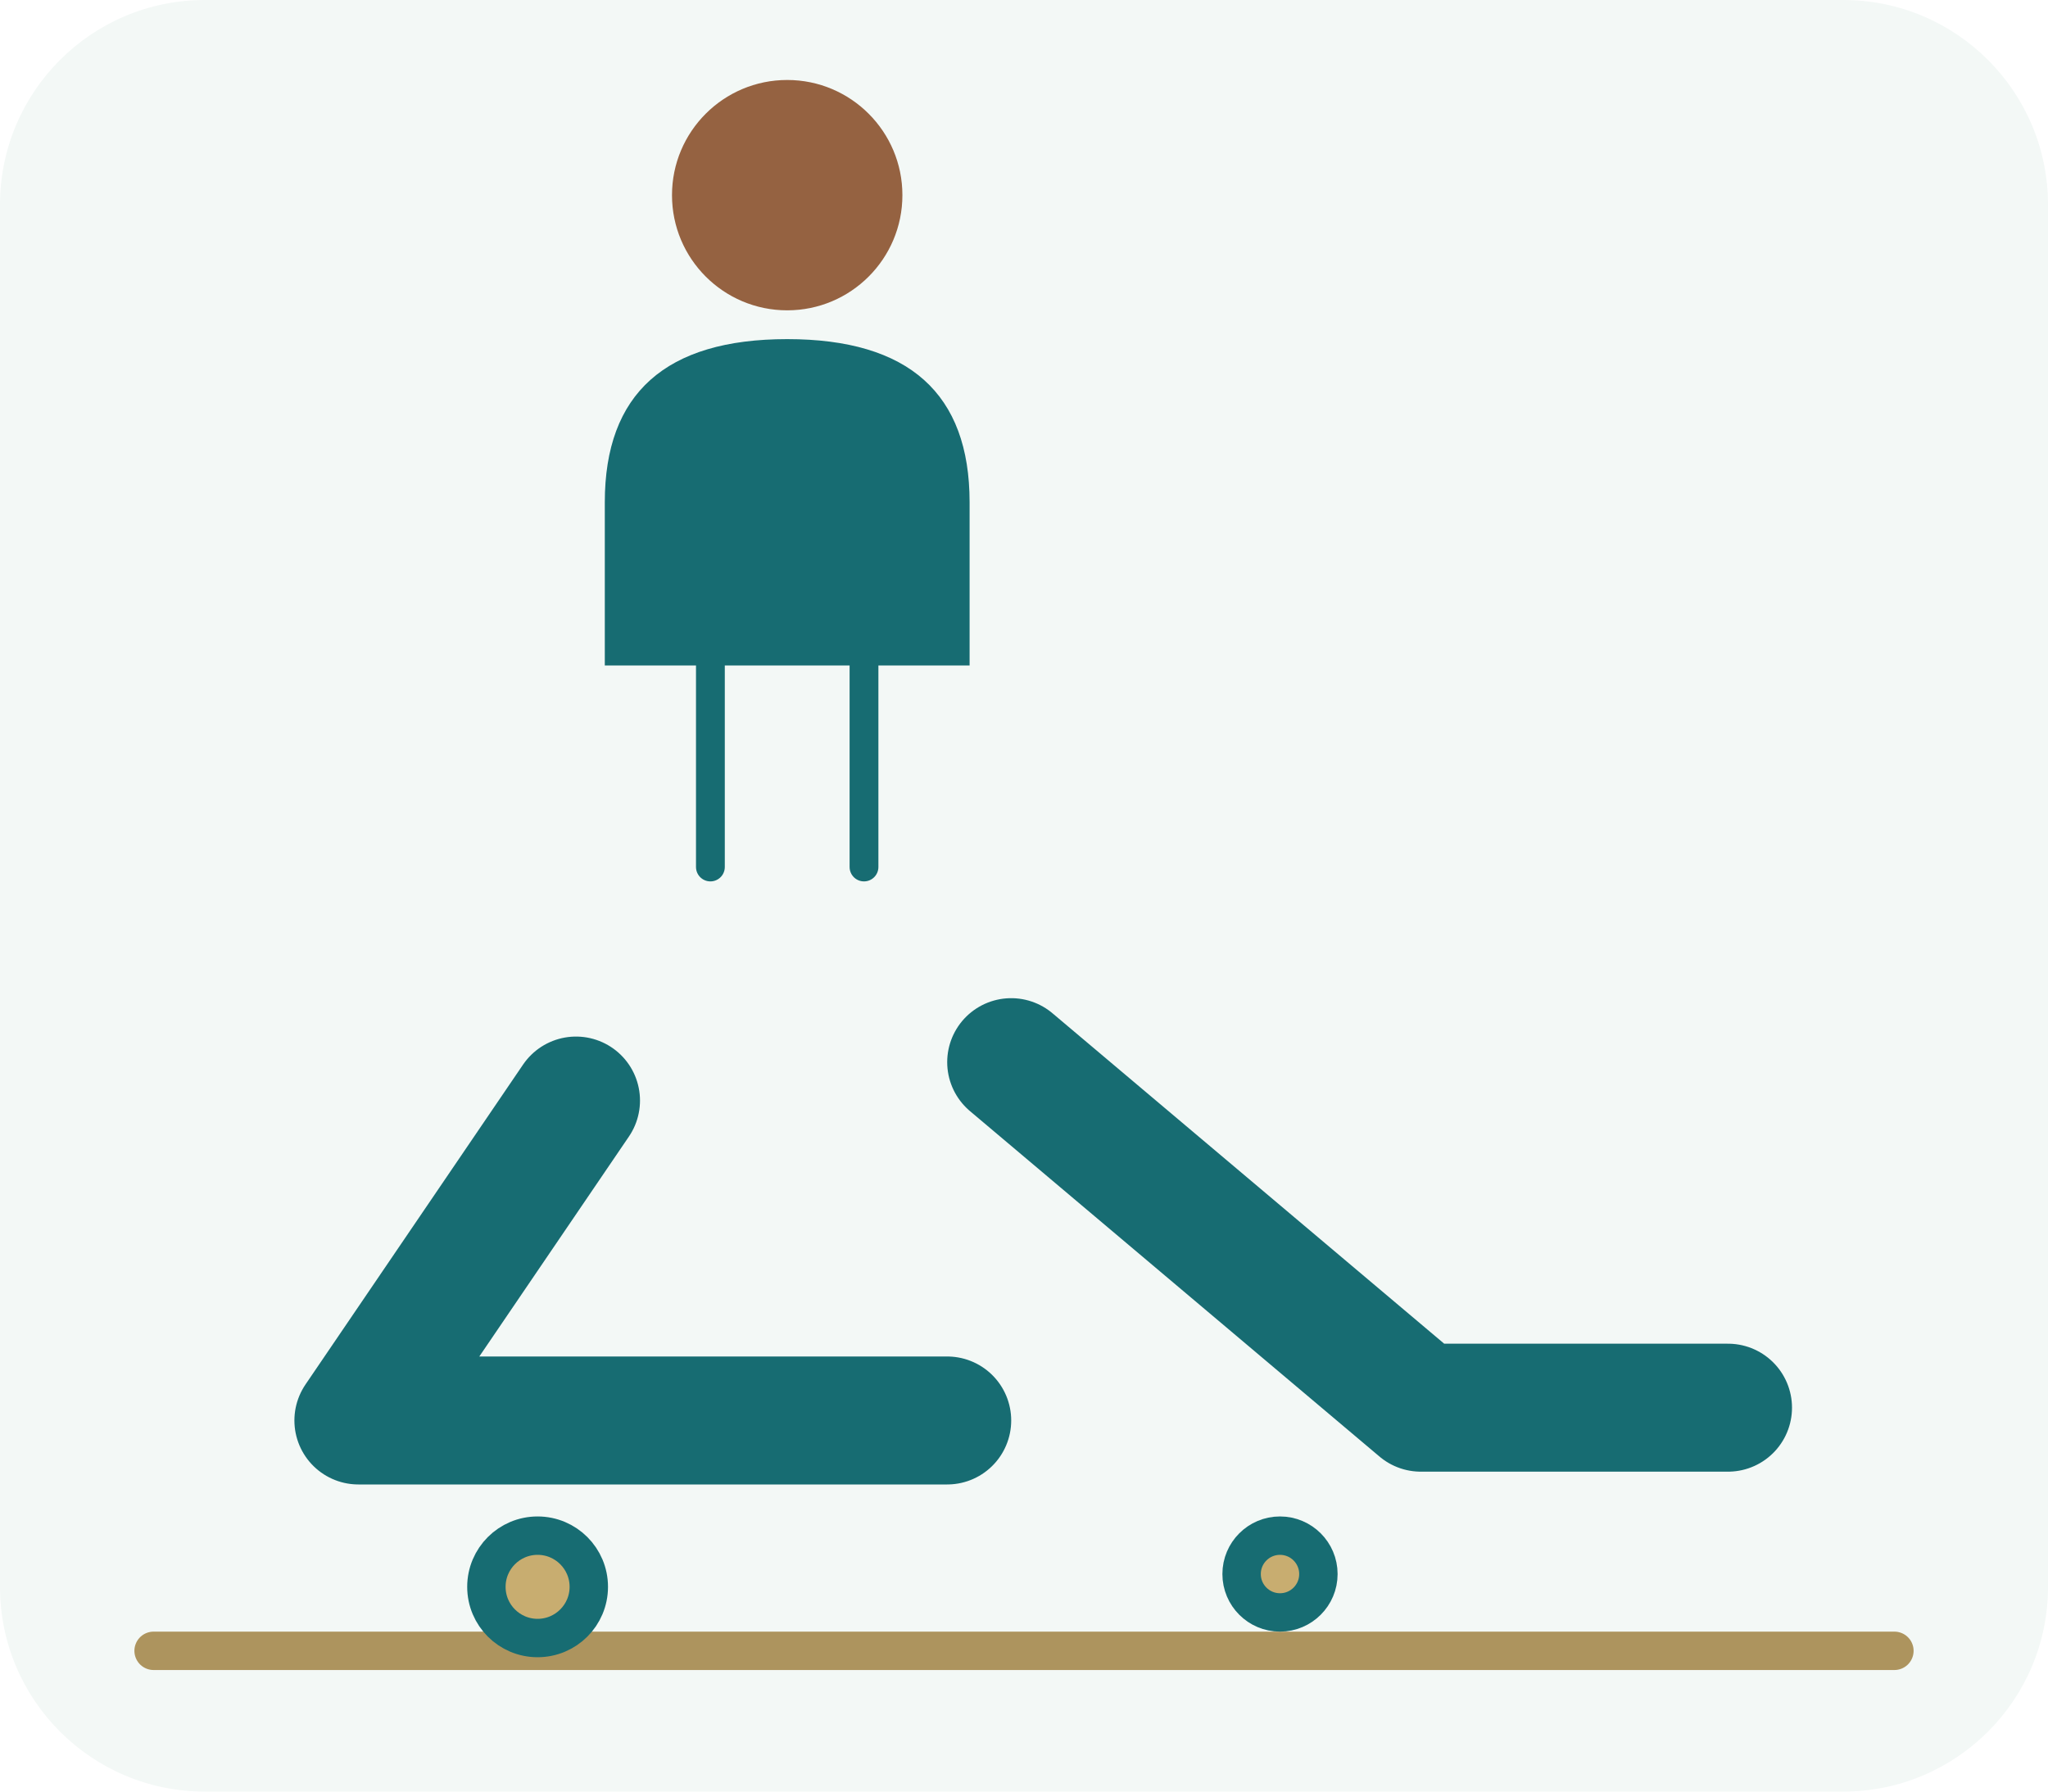
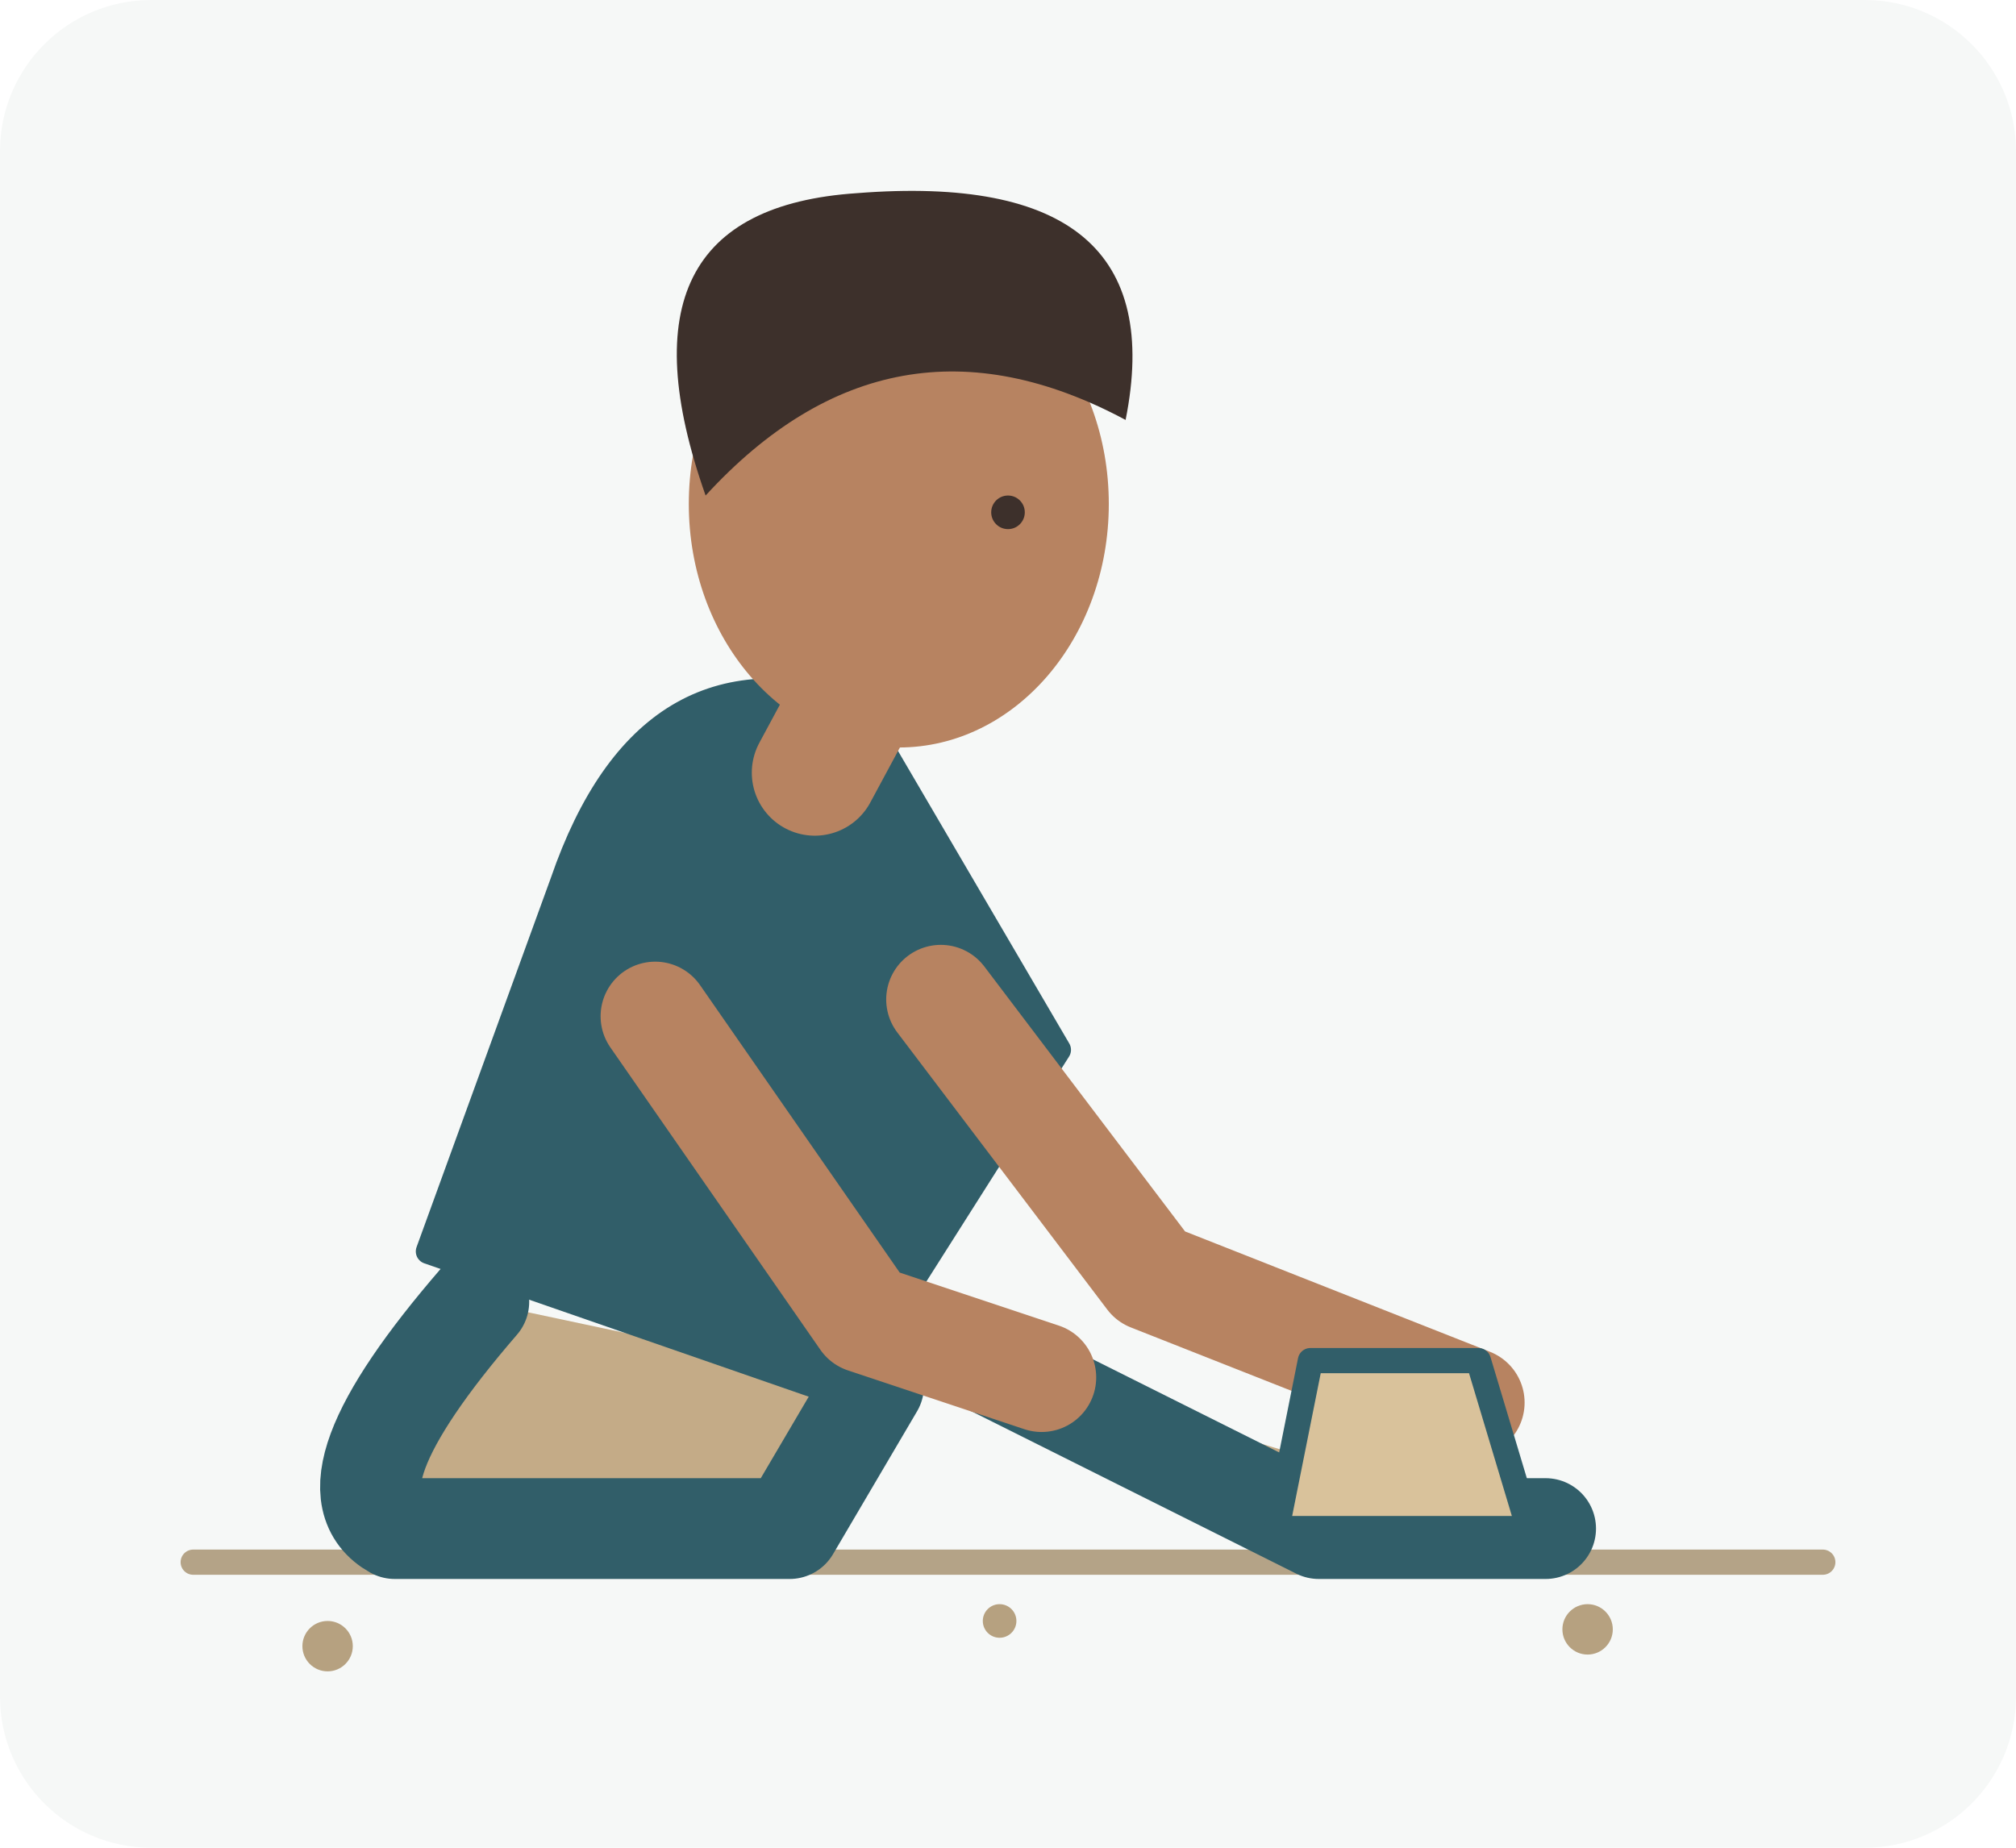
- <svg xmlns="http://www.w3.org/2000/svg" viewBox="0 0 160 140">
-   <rect width="160" height="140" rx="16" fill="#f3f8f6" />
-   <g stroke="#176c72" stroke-width="3" stroke-linecap="round" stroke-linejoin="round">
-     <g transform="translate(45 4) scale(0.75)">
-       <circle cx="22" cy="15" r="12" fill="#956241" stroke="none" />
-       <path d="M3 64V47Q3 30 22 30Q41 30 41 47V64" fill="#176c72" stroke="none" />
-       <path d="M14 64v21m16-21v21" fill="none" />
+ <svg xmlns="http://www.w3.org/2000/svg" viewBox="0 0 240 220">
+   <rect width="240" height="220" rx="18" fill="#f6f8f7" />
+   <g stroke="#315e69" stroke-width="3" stroke-linejoin="round" stroke-linecap="round">
+     <path d="M23 186h194" stroke="#b4a387" />
+     <path d="M57 155q-19 22-10 27h47l10-17m13-3 40 20h27" fill="#c4ab87" stroke-width="12" />
+     <path d="M67 105q10-29 35-21l24 41-26 41-49-17Z" fill="#315e69" />
+     <path d="M112 119l25 33 38 15m-97-46 25 36 21 7" stroke="#b78361" stroke-width="13" fill="none" />
+     <path d="M104 79l-7 13" stroke="#b78361" stroke-width="15" />
+     <ellipse cx="107" cy="60" rx="25" ry="29" fill="#b78361" stroke="none" />
+     <path d="M84 59q-12-34 18-36 38-3 32 27-28-15-50 9Z" fill="#3d302b" stroke="none" />
+     <circle cx="120" cy="61" r="2" fill="#3d302b" stroke="none" />
+     <path d="M152 182l4-20h20l6 20Z" fill="#d9c29b" />
+     <g fill="#b6a180" stroke="none">
+       <circle cx="39" cy="196" r="3" />
+       <circle cx="119" cy="193" r="2" />
+       <circle cx="189" cy="194" r="3" />
    </g>
-     <path d="M45 86l-17 25h46m5-28 32 27h24" fill="none" stroke="#176c72" stroke-width="10" />
-     <path d="M12 129h136" stroke="#ad945e" />
-     <circle cx="42" cy="124" r="4" fill="#c8ad70" />
-     <circle cx="100" cy="123" r="3" fill="#c8ad70" />
  </g>
</svg>
